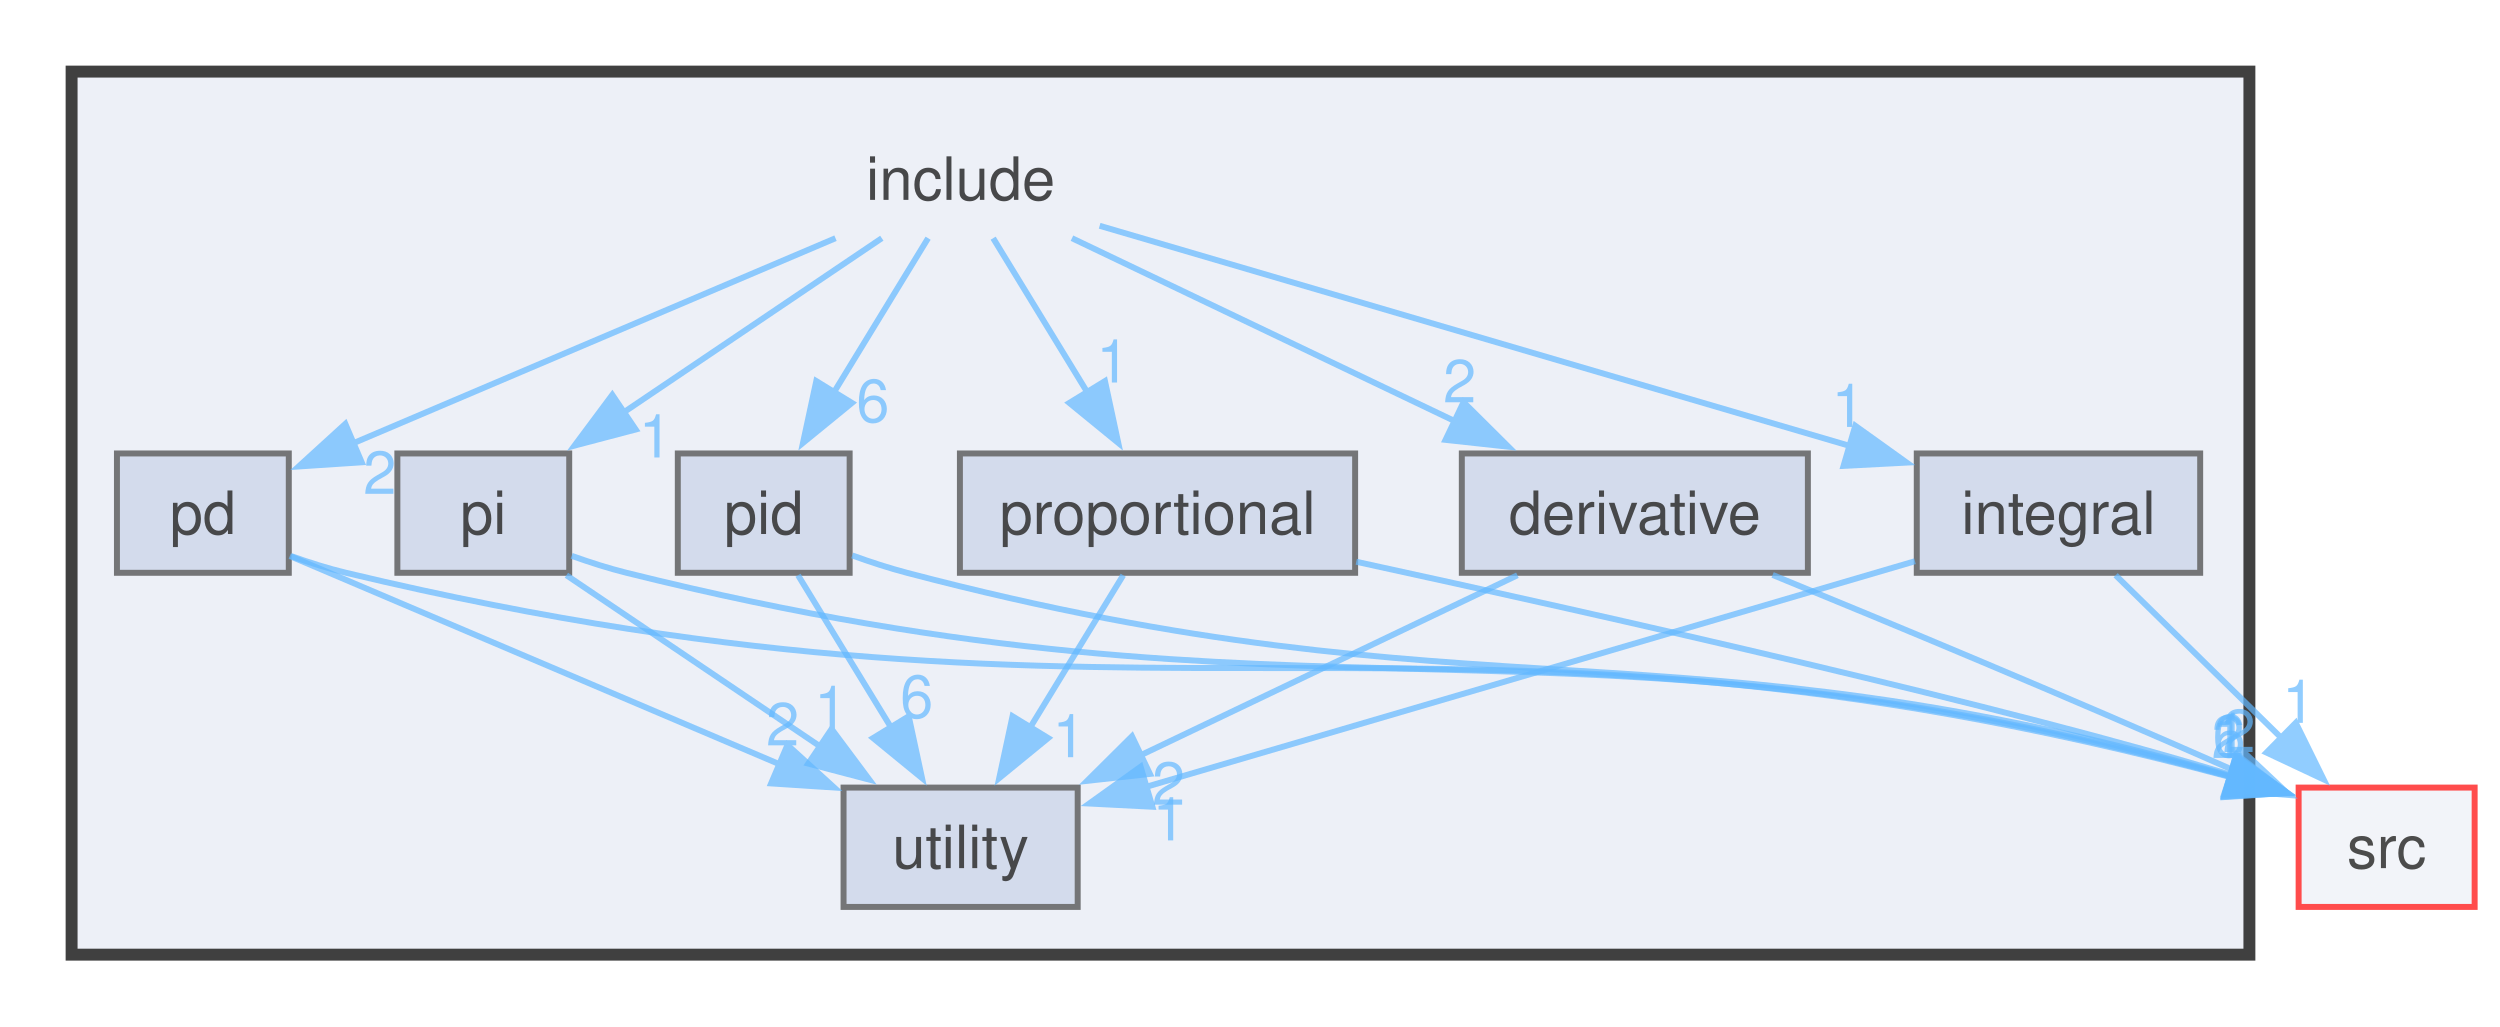
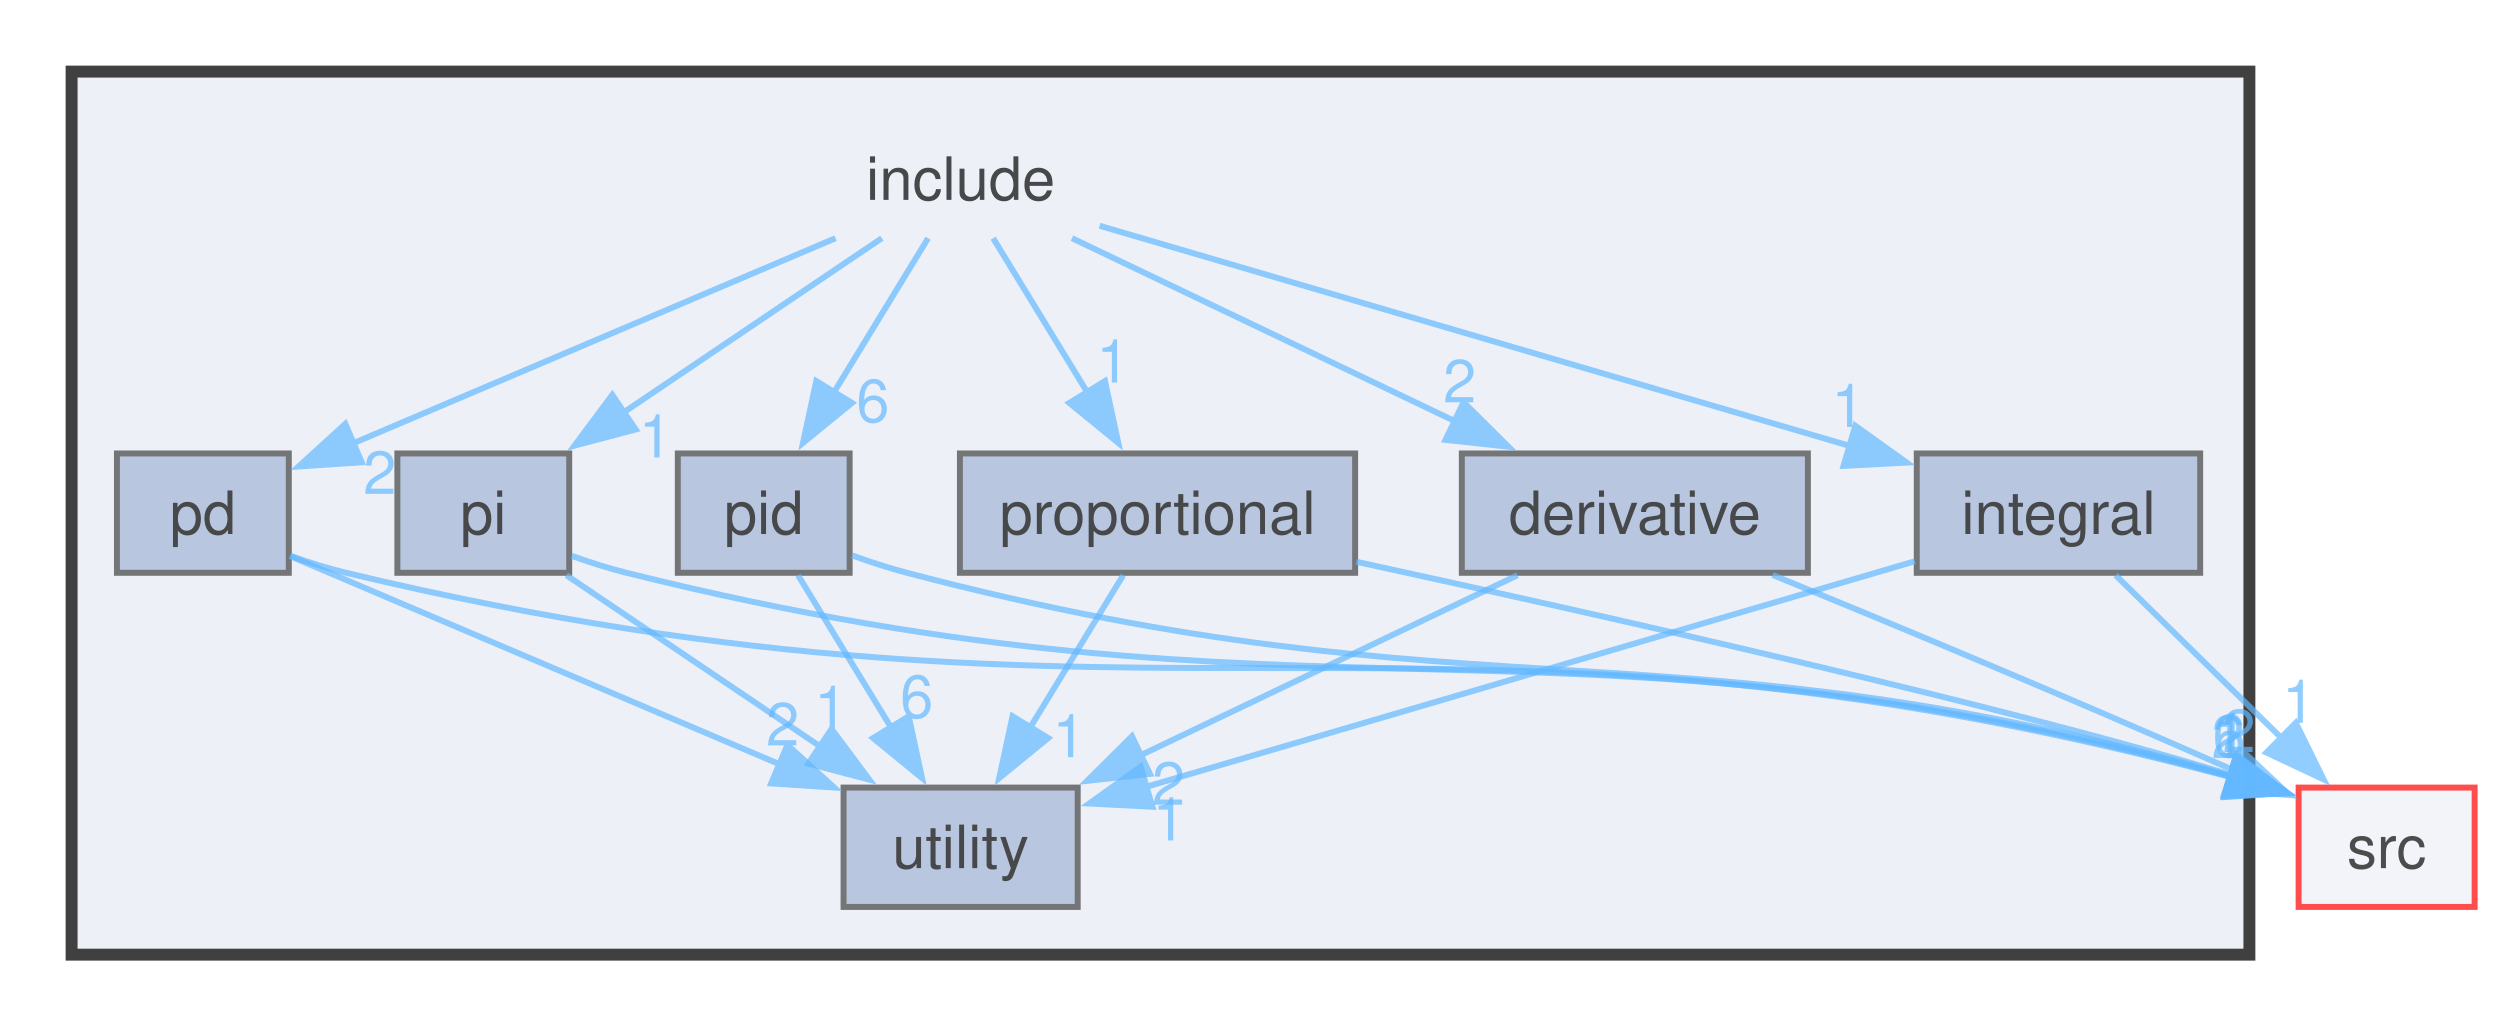
<svg xmlns="http://www.w3.org/2000/svg" xmlns:xlink="http://www.w3.org/1999/xlink" width="419pt" height="172pt" viewBox="0.00 0.00 419.00 172.00">
  <svg id="main" version="1.1" xml:space="preserve">
    <style type="text/css">
.node, .edge {opacity: 0.7;}
.node.selected, .edge.selected {opacity: 1;}
.edge:hover path { stroke: red; }
.edge:hover polygon { stroke: red; fill: red; }
</style>
    <svg id="graph" class="graph">
      <g id="graph0" class="graph" transform="scale(1 1) rotate(0) translate(4 168)">
        <g id="clust1" class="cluster">
          <g id="a_clust1">
            <a xlink:href="dir_d44c64559bbebec7f509842c48db8b23.html" target="_top">
              <polygon fill="#edf0f7" stroke="#404040" stroke-width="2" points="8,-8 8,-156 373,-156 373,-8 8,-8" />
            </a>
          </g>
        </g>
        <g id="node1" class="node">
          <text xml:space="preserve" text-anchor="middle" x="157" y="-134.5" font-family="Helvetica,sans-Serif" font-size="10.00">include</text>
        </g>
        <g id="node2" class="node">
          <g id="a_node2">
            <a xlink:href="dir_90bc85cd752f1a3e2dbda73cad6c8bd9.html" target="_top" xlink:title="derivative">
-               <polygon fill="#c8d2e7" stroke="#404040" points="299,-92 241,-92 241,-72 299,-72 299,-92" />
+               <polygon fill="#a2b4d6" stroke="#404040" points="299,-92 241,-92 241,-72 299,-72 299,-92" />
              <text xml:space="preserve" text-anchor="middle" x="270" y="-78.5" font-family="Helvetica,sans-Serif" font-size="10.00">derivative</text>
            </a>
          </g>
        </g>
        <g id="edge3" class="edge">
          <g id="a_edge3">
-             <a xlink:href="dir_000002_000000.html" target="_top">
+             <a xlink:href="dir_000003_000000.html" target="_top">
              <path fill="none" stroke="#63b8ff" d="M175.66,-128.08C193.09,-119.75 219.41,-107.18 239.82,-97.42" />
              <polygon fill="#63b8ff" stroke="#63b8ff" points="241.29,-100.6 248.81,-93.13 238.27,-94.28 241.29,-100.6" />
            </a>
          </g>
          <g id="a_edge3-headlabel">
-             <a xlink:href="dir_000002_000000.html" target="_top" xlink:title="2">
+             <a xlink:href="dir_000003_000000.html" target="_top" xlink:title="2">
              <text xml:space="preserve" text-anchor="middle" x="240.64" y="-100.56" font-family="Helvetica,sans-Serif" font-size="10.00" fill="#63b8ff">2</text>
            </a>
          </g>
        </g>
        <g id="node3" class="node">
          <g id="a_node3">
            <a xlink:href="dir_bdd82b1e1d6e79b02b1ebc4197954955.html" target="_top" xlink:title="integral">
-               <polygon fill="#c8d2e7" stroke="#404040" points="364.75,-92 317.25,-92 317.25,-72 364.75,-72 364.75,-92" />
+               <polygon fill="#a2b4d6" stroke="#404040" points="364.75,-92 317.25,-92 317.25,-72 364.75,-72 364.75,-92" />
              <text xml:space="preserve" text-anchor="middle" x="341" y="-78.5" font-family="Helvetica,sans-Serif" font-size="10.00">integral</text>
            </a>
          </g>
        </g>
        <g id="edge5" class="edge">
          <g id="a_edge5">
-             <a xlink:href="dir_000002_000003.html" target="_top">
+             <a xlink:href="dir_000003_000004.html" target="_top">
              <path fill="none" stroke="#63b8ff" d="M180.3,-130.16C212.12,-120.82 269.39,-104.02 306.27,-93.19" />
              <polygon fill="#63b8ff" stroke="#63b8ff" points="306.95,-96.64 315.56,-90.47 304.98,-89.92 306.95,-96.64" />
            </a>
          </g>
          <g id="a_edge5-headlabel">
-             <a xlink:href="dir_000002_000003.html" target="_top" xlink:title="1">
+             <a xlink:href="dir_000003_000004.html" target="_top" xlink:title="1">
              <text xml:space="preserve" text-anchor="middle" x="305.75" y="-96.45" font-family="Helvetica,sans-Serif" font-size="10.00" fill="#63b8ff">1</text>
            </a>
          </g>
        </g>
        <g id="node4" class="node">
          <g id="a_node4">
            <a xlink:href="dir_ce893e19c6be6abdecf4b514feed7816.html" target="_top" xlink:title="pd">
-               <polygon fill="#c8d2e7" stroke="#404040" points="44.4,-92 15.6,-92 15.6,-72 44.4,-72 44.4,-92" />
+               <polygon fill="#a2b4d6" stroke="#404040" points="44.4,-92 15.6,-92 15.6,-72 44.4,-72 44.4,-92" />
              <text xml:space="preserve" text-anchor="middle" x="30" y="-78.5" font-family="Helvetica,sans-Serif" font-size="10.00">pd</text>
            </a>
          </g>
        </g>
        <g id="edge6" class="edge">
          <g id="a_edge6">
-             <a xlink:href="dir_000002_000005.html" target="_top">
+             <a xlink:href="dir_000003_000006.html" target="_top">
              <path fill="none" stroke="#63b8ff" d="M136.03,-128.08C113.77,-118.62 78.6,-103.67 54.94,-93.6" />
              <polygon fill="#63b8ff" stroke="#63b8ff" points="56.62,-90.52 46.05,-89.82 53.88,-96.96 56.62,-90.52" />
            </a>
          </g>
          <g id="a_edge6-headlabel">
-             <a xlink:href="dir_000002_000005.html" target="_top" xlink:title="2">
+             <a xlink:href="dir_000003_000006.html" target="_top" xlink:title="2">
              <text xml:space="preserve" text-anchor="middle" x="59.65" y="-85.22" font-family="Helvetica,sans-Serif" font-size="10.00" fill="#63b8ff">2</text>
            </a>
          </g>
        </g>
        <g id="node5" class="node">
          <g id="a_node5">
            <a xlink:href="dir_64850ceafaa640c2a1e0818548d38454.html" target="_top" xlink:title="pi">
-               <polygon fill="#c8d2e7" stroke="#404040" points="91.4,-92 62.6,-92 62.6,-72 91.4,-72 91.4,-92" />
+               <polygon fill="#a2b4d6" stroke="#404040" points="91.4,-92 62.6,-92 62.6,-72 91.4,-72 91.4,-92" />
              <text xml:space="preserve" text-anchor="middle" x="77" y="-78.5" font-family="Helvetica,sans-Serif" font-size="10.00">pi</text>
            </a>
          </g>
        </g>
        <g id="edge2" class="edge">
          <g id="a_edge2">
-             <a xlink:href="dir_000002_000007.html" target="_top">
+             <a xlink:href="dir_000003_000008.html" target="_top">
              <path fill="none" stroke="#63b8ff" d="M143.79,-128.08C131.96,-120.1 114.35,-108.21 100.18,-98.65" />
              <polygon fill="#63b8ff" stroke="#63b8ff" points="102.54,-96.02 92.29,-93.32 98.62,-101.82 102.54,-96.02" />
            </a>
          </g>
          <g id="a_edge2-headlabel">
-             <a xlink:href="dir_000002_000007.html" target="_top" xlink:title="1">
+             <a xlink:href="dir_000003_000008.html" target="_top" xlink:title="1">
              <text xml:space="preserve" text-anchor="middle" x="105.85" y="-91.33" font-family="Helvetica,sans-Serif" font-size="10.00" fill="#63b8ff">1</text>
            </a>
          </g>
        </g>
        <g id="node6" class="node">
          <g id="a_node6">
            <a xlink:href="dir_a26029e72cf641af933c977c3cc011a5.html" target="_top" xlink:title="pid">
-               <polygon fill="#c8d2e7" stroke="#404040" points="138.4,-92 109.6,-92 109.6,-72 138.4,-72 138.4,-92" />
+               <polygon fill="#a2b4d6" stroke="#404040" points="138.4,-92 109.6,-92 109.6,-72 138.4,-72 138.4,-92" />
              <text xml:space="preserve" text-anchor="middle" x="124" y="-78.5" font-family="Helvetica,sans-Serif" font-size="10.00">pid</text>
            </a>
          </g>
        </g>
        <g id="edge4" class="edge">
          <g id="a_edge4">
-             <a xlink:href="dir_000002_000009.html" target="_top">
+             <a xlink:href="dir_000003_000010.html" target="_top">
              <path fill="none" stroke="#63b8ff" d="M151.55,-128.08C147.23,-121.02 141.05,-110.9 135.64,-102.04" />
              <polygon fill="#63b8ff" stroke="#63b8ff" points="138.78,-100.47 130.58,-93.77 132.81,-104.13 138.78,-100.47" />
            </a>
          </g>
          <g id="a_edge4-headlabel">
-             <a xlink:href="dir_000002_000009.html" target="_top" xlink:title="6">
+             <a xlink:href="dir_000003_000010.html" target="_top" xlink:title="6">
              <text xml:space="preserve" text-anchor="middle" x="142.29" y="-97.27" font-family="Helvetica,sans-Serif" font-size="10.00" fill="#63b8ff">6</text>
            </a>
          </g>
        </g>
        <g id="node7" class="node">
          <g id="a_node7">
            <a xlink:href="dir_087bd8bc2990a350b1227c0688b29799.html" target="_top" xlink:title="proportional">
-               <polygon fill="#c8d2e7" stroke="#404040" points="223.12,-92 156.88,-92 156.88,-72 223.12,-72 223.12,-92" />
+               <polygon fill="#a2b4d6" stroke="#404040" points="223.12,-92 156.88,-92 156.88,-72 223.12,-72 223.12,-92" />
              <text xml:space="preserve" text-anchor="middle" x="190" y="-78.5" font-family="Helvetica,sans-Serif" font-size="10.00">proportional</text>
            </a>
          </g>
        </g>
        <g id="edge1" class="edge">
          <g id="a_edge1">
-             <a xlink:href="dir_000002_000011.html" target="_top">
+             <a xlink:href="dir_000003_000012.html" target="_top">
              <path fill="none" stroke="#63b8ff" d="M162.45,-128.08C166.77,-121.02 172.95,-110.9 178.36,-102.04" />
              <polygon fill="#63b8ff" stroke="#63b8ff" points="181.19,-104.13 183.42,-93.77 175.22,-100.47 181.19,-104.13" />
            </a>
          </g>
          <g id="a_edge1-headlabel">
-             <a xlink:href="dir_000002_000011.html" target="_top" xlink:title="1">
+             <a xlink:href="dir_000003_000012.html" target="_top" xlink:title="1">
              <text xml:space="preserve" text-anchor="middle" x="182.53" y="-103.88" font-family="Helvetica,sans-Serif" font-size="10.00" fill="#63b8ff">1</text>
            </a>
          </g>
        </g>
        <g id="node8" class="node">
          <g id="a_node8">
            <a xlink:href="dir_3a4d35156996fb70540e167b84a39bd1.html" target="_top" xlink:title="utility">
-               <polygon fill="#c8d2e7" stroke="#404040" points="176.62,-36 137.38,-36 137.38,-16 176.62,-16 176.62,-36" />
+               <polygon fill="#a2b4d6" stroke="#404040" points="176.62,-36 137.38,-36 137.38,-16 176.62,-16 176.62,-36" />
              <text xml:space="preserve" text-anchor="middle" x="157" y="-22.5" font-family="Helvetica,sans-Serif" font-size="10.00">utility</text>
            </a>
          </g>
        </g>
        <g id="edge7" class="edge">
          <g id="a_edge7">
-             <a xlink:href="dir_000000_000014.html" target="_top">
+             <a xlink:href="dir_000000_000015.html" target="_top">
              <path fill="none" stroke="#63b8ff" d="M250.32,-71.59C232.84,-63.24 207.05,-50.92 187,-41.34" />
              <polygon fill="#63b8ff" stroke="#63b8ff" points="188.73,-38.29 178.2,-37.13 185.72,-44.6 188.73,-38.29" />
            </a>
          </g>
          <g id="a_edge7-headlabel">
-             <a xlink:href="dir_000000_000014.html" target="_top" xlink:title="2">
+             <a xlink:href="dir_000000_000015.html" target="_top" xlink:title="2">
              <text xml:space="preserve" text-anchor="middle" x="191.84" y="-33.12" font-family="Helvetica,sans-Serif" font-size="10.00" fill="#63b8ff">2</text>
            </a>
          </g>
        </g>
        <g id="node9" class="node">
          <g id="a_node9">
            <a xlink:href="dir_68267d1309a1af8e8297ef4c3efbcdba.html" target="_top" xlink:title="src">
              <polygon fill="#edf0f7" stroke="red" points="410.75,-36 381.25,-36 381.25,-16 410.75,-16 410.75,-36" />
              <text xml:space="preserve" text-anchor="middle" x="396" y="-22.5" font-family="Helvetica,sans-Serif" font-size="10.00">src</text>
            </a>
          </g>
        </g>
        <g id="edge8" class="edge">
          <g id="a_edge8">
-             <a xlink:href="dir_000000_000013.html" target="_top">
+             <a xlink:href="dir_000000_000014.html" target="_top">
              <path fill="none" stroke="#63b8ff" d="M293.09,-71.64C312.55,-63.67 341.37,-51.7 370.71,-38.75" />
              <polygon fill="#63b8ff" stroke="#63b8ff" points="371.99,-42.01 379.71,-34.75 369.15,-35.62 371.99,-42.01" />
            </a>
          </g>
          <g id="a_edge8-headlabel">
-             <a xlink:href="dir_000000_000013.html" target="_top" xlink:title="2">
+             <a xlink:href="dir_000000_000014.html" target="_top" xlink:title="2">
              <text xml:space="preserve" text-anchor="middle" x="371.25" y="-41.95" font-family="Helvetica,sans-Serif" font-size="10.00" fill="#63b8ff">2</text>
            </a>
          </g>
        </g>
        <g id="edge9" class="edge">
          <g id="a_edge9">
-             <a xlink:href="dir_000003_000014.html" target="_top">
+             <a xlink:href="dir_000004_000015.html" target="_top">
              <path fill="none" stroke="#63b8ff" d="M316.95,-73.94C283.89,-64.24 224.41,-46.78 188.04,-36.11" />
              <polygon fill="#63b8ff" stroke="#63b8ff" points="189.14,-32.79 178.56,-33.33 187.17,-39.5 189.14,-32.79" />
            </a>
          </g>
          <g id="a_edge9-headlabel">
-             <a xlink:href="dir_000003_000014.html" target="_top" xlink:title="1">
+             <a xlink:href="dir_000004_000015.html" target="_top" xlink:title="1">
              <text xml:space="preserve" text-anchor="middle" x="191.94" y="-27.15" font-family="Helvetica,sans-Serif" font-size="10.00" fill="#63b8ff">1</text>
            </a>
          </g>
        </g>
        <g id="edge10" class="edge">
          <g id="a_edge10">
-             <a xlink:href="dir_000003_000013.html" target="_top">
+             <a xlink:href="dir_000004_000014.html" target="_top">
              <path fill="none" stroke="#63b8ff" d="M350.58,-71.59C358.23,-64.08 369.16,-53.35 378.38,-44.3" />
              <polygon fill="#63b8ff" stroke="#63b8ff" points="380.77,-46.86 385.45,-37.36 375.86,-41.87 380.77,-46.86" />
            </a>
          </g>
          <g id="a_edge10-headlabel">
-             <a xlink:href="dir_000003_000013.html" target="_top" xlink:title="1">
+             <a xlink:href="dir_000004_000014.html" target="_top" xlink:title="1">
              <text xml:space="preserve" text-anchor="middle" x="381.27" y="-46.85" font-family="Helvetica,sans-Serif" font-size="10.00" fill="#63b8ff">1</text>
            </a>
          </g>
        </g>
        <g id="edge11" class="edge">
          <g id="a_edge11">
-             <a xlink:href="dir_000005_000014.html" target="_top">
+             <a xlink:href="dir_000006_000015.html" target="_top">
              <path fill="none" stroke="#63b8ff" d="M44.57,-74.81C64.52,-66.32 100.83,-50.88 126.79,-39.85" />
              <polygon fill="#63b8ff" stroke="#63b8ff" points="127.98,-43.14 135.81,-36.01 125.24,-36.7 127.98,-43.14" />
            </a>
          </g>
          <g id="a_edge11-headlabel">
-             <a xlink:href="dir_000005_000014.html" target="_top" xlink:title="2">
+             <a xlink:href="dir_000006_000015.html" target="_top" xlink:title="2">
              <text xml:space="preserve" text-anchor="middle" x="127.17" y="-43.07" font-family="Helvetica,sans-Serif" font-size="10.00" fill="#63b8ff">2</text>
            </a>
          </g>
        </g>
        <g id="edge12" class="edge">
          <g id="a_edge12">
-             <a xlink:href="dir_000005_000013.html" target="_top">
+             <a xlink:href="dir_000006_000014.html" target="_top">
              <path fill="none" stroke="#63b8ff" d="M44.8,-74.8C47.8,-73.73 50.97,-72.72 54,-72 190.77,-39.27 235.68,-73.55 369.73,-37.78" />
              <polygon fill="#63b8ff" stroke="#63b8ff" points="370.66,-41.16 379.36,-35.12 368.79,-34.41 370.66,-41.16" />
            </a>
          </g>
          <g id="a_edge12-headlabel">
-             <a xlink:href="dir_000005_000013.html" target="_top" xlink:title="2">
+             <a xlink:href="dir_000006_000014.html" target="_top" xlink:title="2">
              <text xml:space="preserve" text-anchor="middle" x="369.41" y="-40.95" font-family="Helvetica,sans-Serif" font-size="10.00" fill="#63b8ff">2</text>
            </a>
          </g>
        </g>
        <g id="edge13" class="edge">
          <g id="a_edge13">
-             <a xlink:href="dir_000007_000014.html" target="_top">
+             <a xlink:href="dir_000008_000015.html" target="_top">
              <path fill="none" stroke="#63b8ff" d="M90.93,-71.59C102.68,-63.67 119.73,-52.16 133.57,-42.82" />
              <polygon fill="#63b8ff" stroke="#63b8ff" points="135.37,-45.82 141.7,-37.33 131.46,-40.02 135.37,-45.82" />
            </a>
          </g>
          <g id="a_edge13-headlabel">
-             <a xlink:href="dir_000007_000014.html" target="_top" xlink:title="1">
+             <a xlink:href="dir_000008_000015.html" target="_top" xlink:title="1">
              <text xml:space="preserve" text-anchor="middle" x="135.24" y="-45.84" font-family="Helvetica,sans-Serif" font-size="10.00" fill="#63b8ff">1</text>
            </a>
          </g>
        </g>
        <g id="edge14" class="edge">
          <g id="a_edge14">
-             <a xlink:href="dir_000007_000013.html" target="_top">
+             <a xlink:href="dir_000008_000014.html" target="_top">
              <path fill="none" stroke="#63b8ff" d="M91.81,-74.84C94.81,-73.77 97.98,-72.75 101,-72 217.4,-42.99 255.99,-69.21 369.92,-37.81" />
              <polygon fill="#63b8ff" stroke="#63b8ff" points="370.71,-41.22 379.36,-35.11 368.78,-34.49 370.71,-41.22" />
            </a>
          </g>
          <g id="a_edge14-headlabel">
-             <a xlink:href="dir_000007_000013.html" target="_top" xlink:title="1">
+             <a xlink:href="dir_000008_000014.html" target="_top" xlink:title="1">
              <text xml:space="preserve" text-anchor="middle" x="369.48" y="-41.03" font-family="Helvetica,sans-Serif" font-size="10.00" fill="#63b8ff">1</text>
            </a>
          </g>
        </g>
        <g id="edge15" class="edge">
          <g id="a_edge15">
-             <a xlink:href="dir_000009_000014.html" target="_top">
+             <a xlink:href="dir_000010_000015.html" target="_top">
              <path fill="none" stroke="#63b8ff" d="M129.75,-71.59C134.05,-64.55 140.09,-54.67 145.39,-46" />
              <polygon fill="#63b8ff" stroke="#63b8ff" points="148.3,-47.95 150.53,-37.59 142.33,-44.3 148.3,-47.95" />
            </a>
          </g>
          <g id="a_edge15-headlabel">
-             <a xlink:href="dir_000009_000014.html" target="_top" xlink:title="6">
+             <a xlink:href="dir_000010_000015.html" target="_top" xlink:title="6">
              <text xml:space="preserve" text-anchor="middle" x="149.64" y="-47.7" font-family="Helvetica,sans-Serif" font-size="10.00" fill="#63b8ff">6</text>
            </a>
          </g>
        </g>
        <g id="edge16" class="edge">
          <g id="a_edge16">
-             <a xlink:href="dir_000009_000013.html" target="_top">
+             <a xlink:href="dir_000010_000014.html" target="_top">
              <path fill="none" stroke="#63b8ff" d="M138.83,-74.91C141.83,-73.82 144.99,-72.79 148,-72 244.03,-46.73 276.22,-64.94 369.99,-37.89" />
              <polygon fill="#63b8ff" stroke="#63b8ff" points="370.78,-41.31 379.35,-35.09 368.77,-34.61 370.78,-41.31" />
            </a>
          </g>
          <g id="a_edge16-headlabel">
-             <a xlink:href="dir_000009_000013.html" target="_top" xlink:title="6">
+             <a xlink:href="dir_000010_000014.html" target="_top" xlink:title="6">
              <text xml:space="preserve" text-anchor="middle" x="369.6" y="-41.13" font-family="Helvetica,sans-Serif" font-size="10.00" fill="#63b8ff">6</text>
            </a>
          </g>
        </g>
        <g id="edge17" class="edge">
          <g id="a_edge17">
-             <a xlink:href="dir_000011_000014.html" target="_top">
+             <a xlink:href="dir_000012_000015.html" target="_top">
              <path fill="none" stroke="#63b8ff" d="M184.25,-71.59C179.95,-64.55 173.91,-54.67 168.61,-46" />
              <polygon fill="#63b8ff" stroke="#63b8ff" points="171.67,-44.3 163.47,-37.59 165.7,-47.95 171.67,-44.3" />
            </a>
          </g>
          <g id="a_edge17-headlabel">
-             <a xlink:href="dir_000011_000014.html" target="_top" xlink:title="1">
+             <a xlink:href="dir_000012_000015.html" target="_top" xlink:title="1">
              <text xml:space="preserve" text-anchor="middle" x="175.18" y="-41.09" font-family="Helvetica,sans-Serif" font-size="10.00" fill="#63b8ff">1</text>
            </a>
          </g>
        </g>
        <g id="edge18" class="edge">
          <g id="a_edge18">
-             <a xlink:href="dir_000011_000013.html" target="_top">
+             <a xlink:href="dir_000012_000014.html" target="_top">
              <path fill="none" stroke="#63b8ff" d="M223.31,-73.85C264.6,-64.86 333.63,-49.35 370.13,-38.05" />
              <polygon fill="#63b8ff" stroke="#63b8ff" points="370.93,-41.48 379.33,-35.02 368.74,-34.83 370.93,-41.48" />
            </a>
          </g>
          <g id="a_edge18-headlabel">
-             <a xlink:href="dir_000011_000013.html" target="_top" xlink:title="1">
+             <a xlink:href="dir_000012_000014.html" target="_top" xlink:title="1">
              <text xml:space="preserve" text-anchor="middle" x="369.84" y="-41.33" font-family="Helvetica,sans-Serif" font-size="10.00" fill="#63b8ff">1</text>
            </a>
          </g>
        </g>
      </g>
    </svg>
  </svg>
  <style type="text/css">

[data-mouse-over-selected='false'] { opacity: 0.7; }
[data-mouse-over-selected='true']  { opacity: 1.0; }

</style>
</svg>
